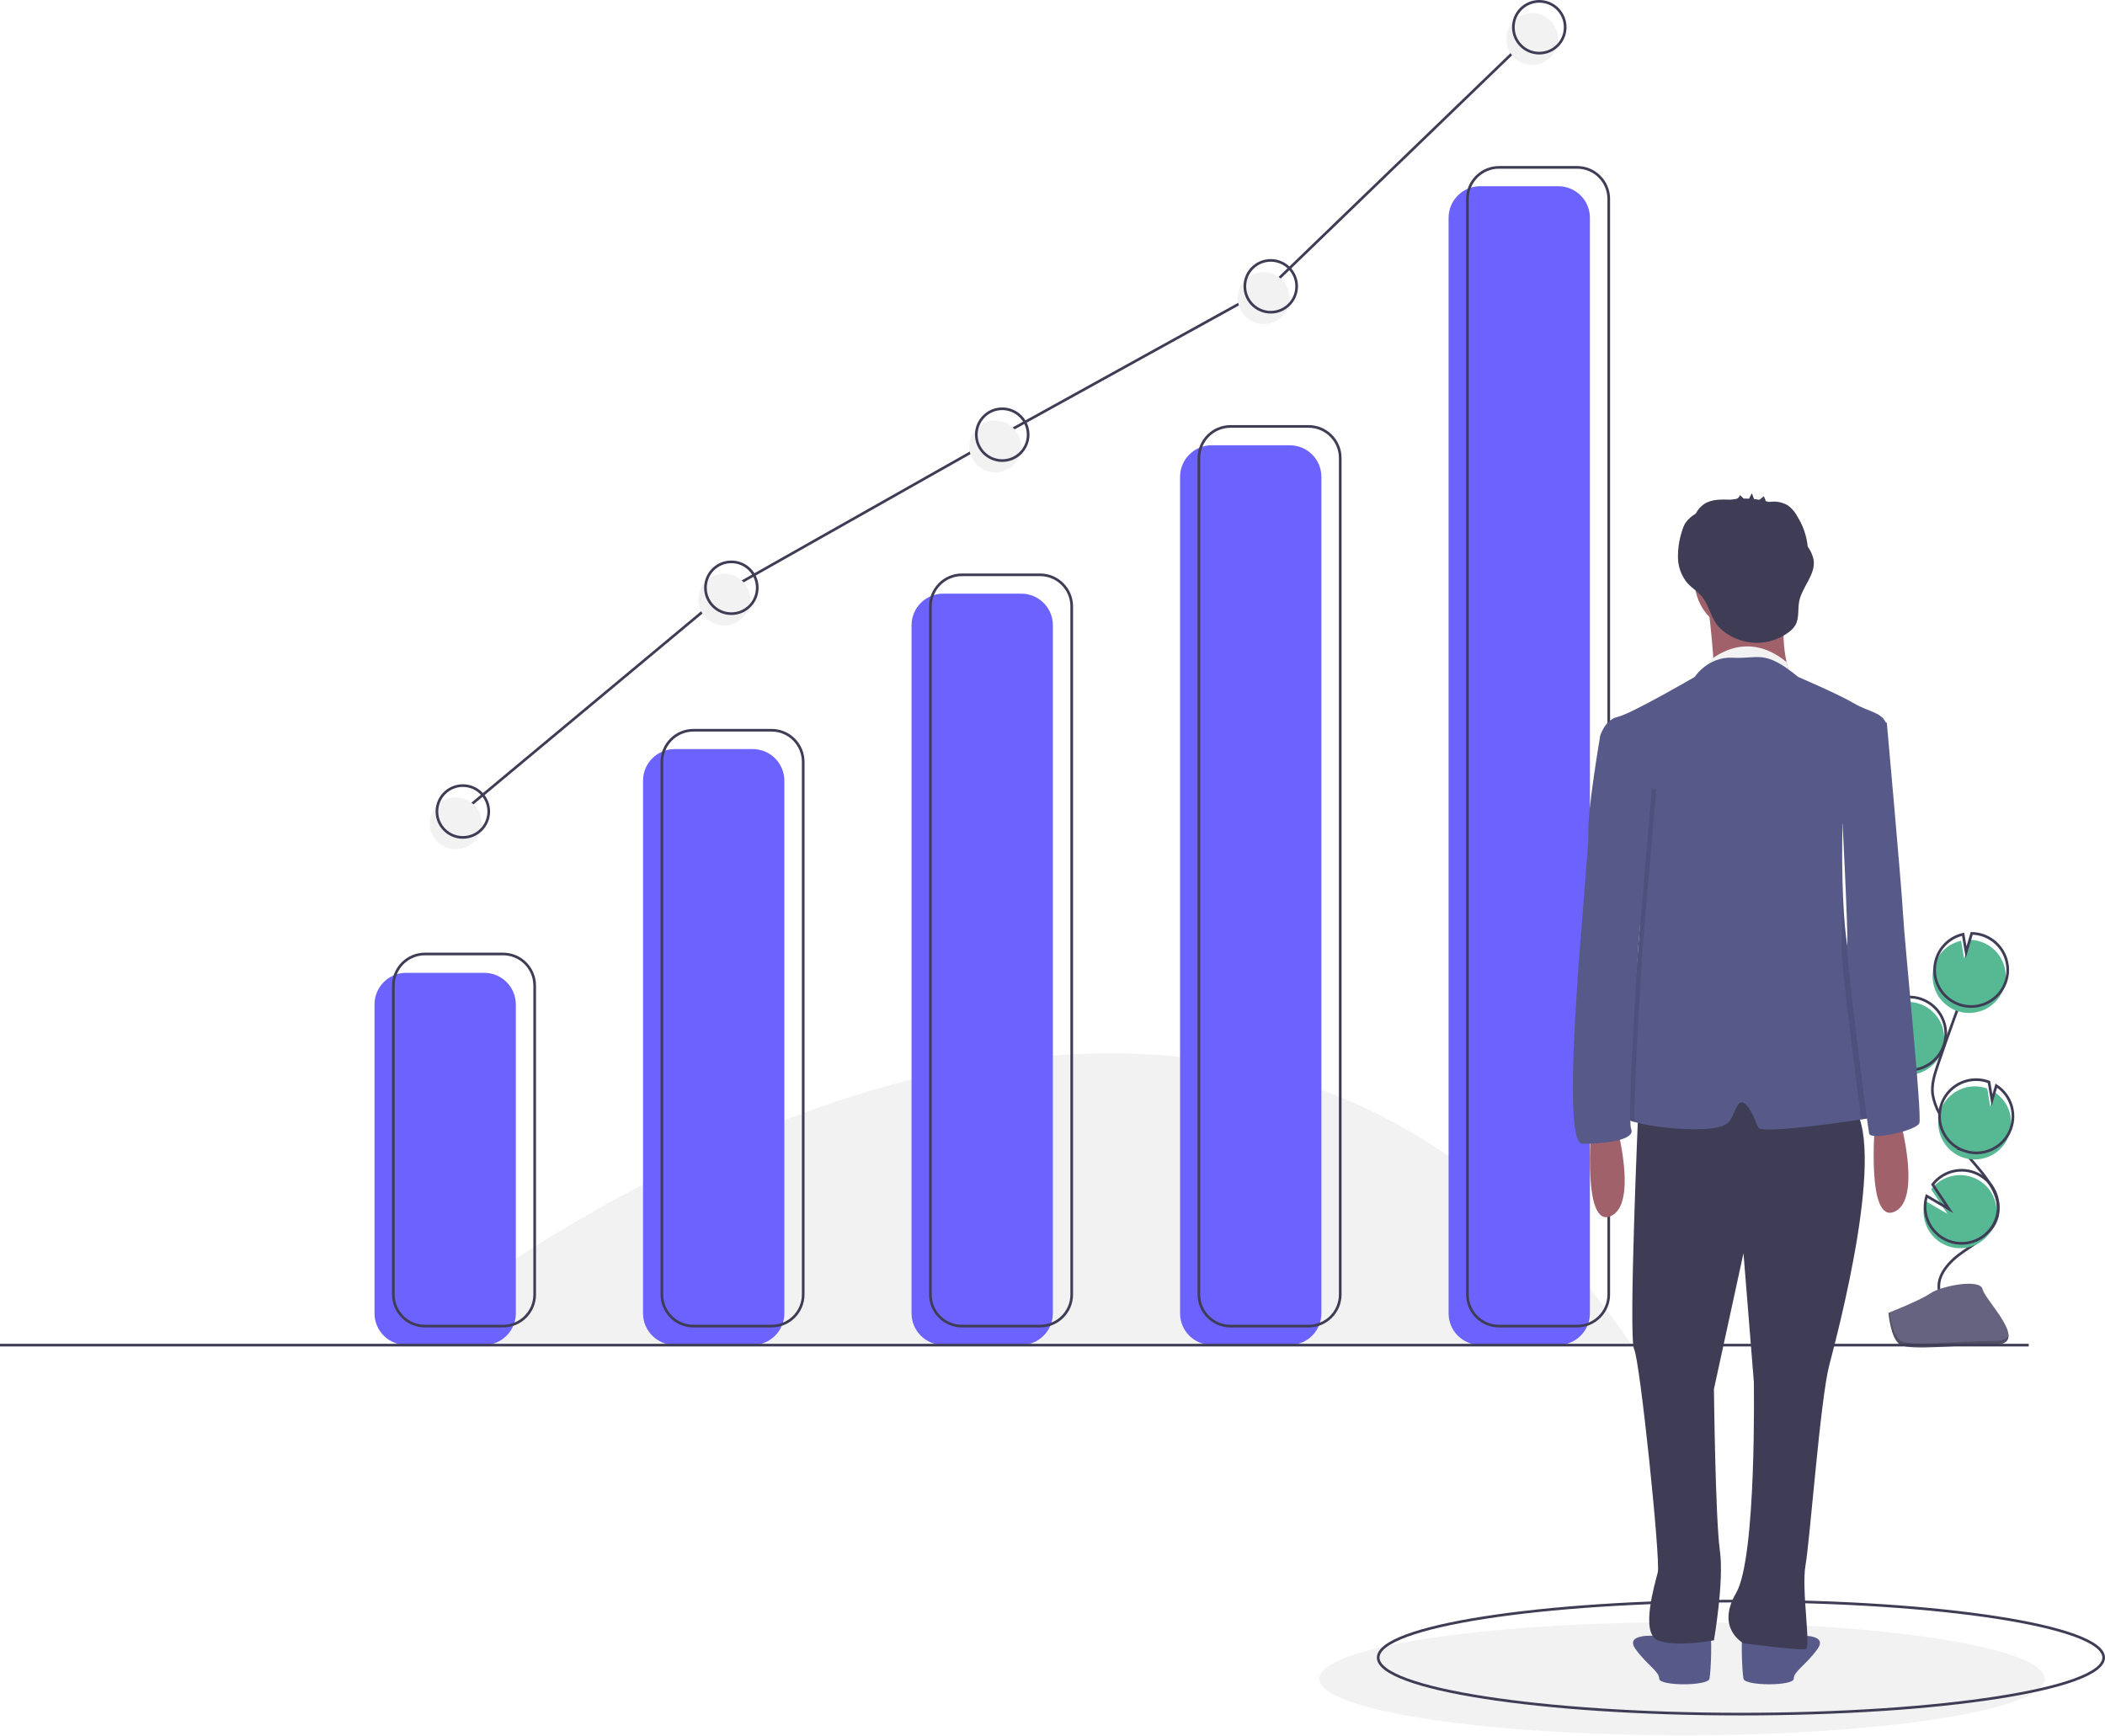
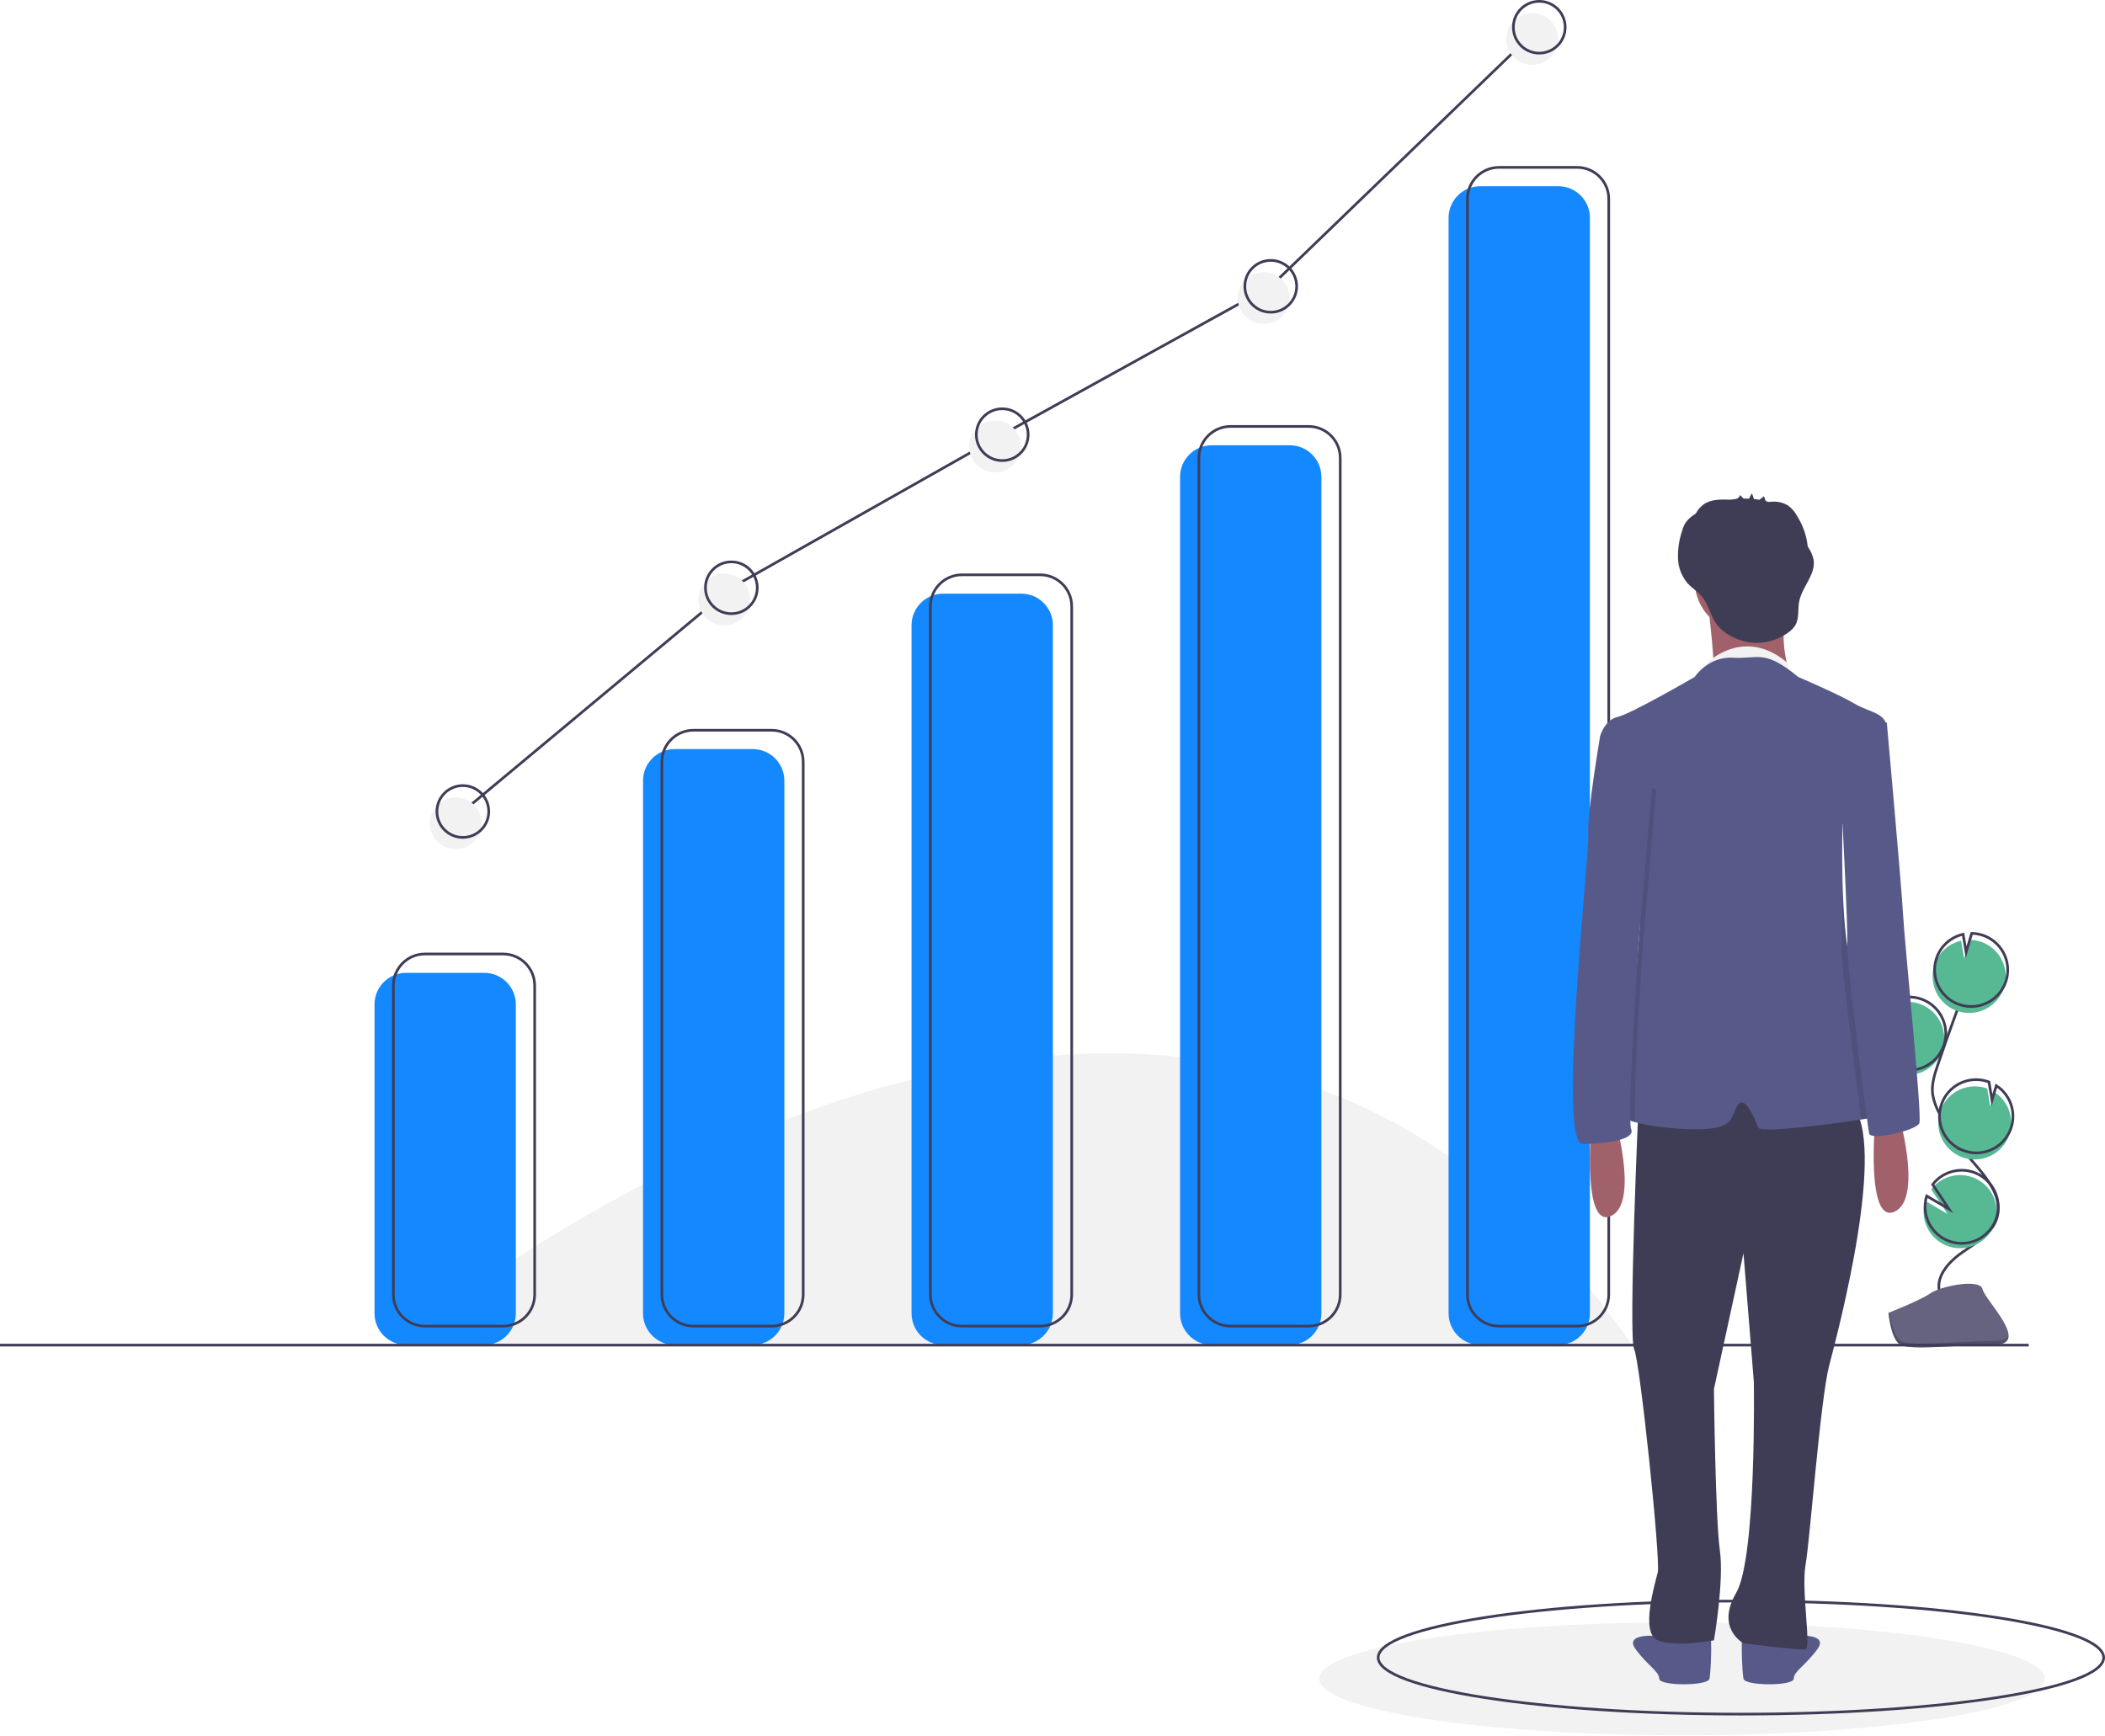
<svg xmlns="http://www.w3.org/2000/svg" id="undraw_investing_7u74" width="789.617" height="651.016" viewBox="0 0 789.617 651.016">
  <path id="Path_88" data-name="Path 88" d="M321.941,637.513s293.782-245.186,462.982,0" transform="translate(-173.063 -133.388)" fill="#f2f2f2" />
  <ellipse id="Ellipse_4" data-name="Ellipse 4" cx="136.067" cy="21.205" rx="136.067" ry="21.205" transform="translate(494.894 608.606)" fill="#f2f2f2" />
  <ellipse id="Ellipse_5" data-name="Ellipse 5" cx="136.067" cy="21.205" rx="136.067" ry="21.205" transform="translate(516.982 600.654)" fill="none" stroke="#3f3d56" stroke-miterlimit="10" stroke-width="1" />
  <path id="Path_89" data-name="Path 89" d="M956.856,533.317A13.72,13.72,0,1,0,958.683,507l.343,7.062-3.341-6.052a13.668,13.668,0,0,0-7.043,7.728,13.451,13.451,0,0,0-.789,3.711,13.718,13.718,0,0,0,9,13.865Z" transform="translate(-245.944 -130.844)" fill="#57b894" />
  <path id="Path_90" data-name="Path 90" d="M976.417,613.67c-1.179-6.006,3.931-11.33,8.979-14.791s10.947-6.861,12.669-12.734c2.475-8.441-4.9-16.171-10.637-22.837a82.607,82.607,0,0,1-10.893-16.189,22.288,22.288,0,0,1-2.605-7.361c-.453-3.742.75-7.465,1.961-11.034q6.051-17.834,12.94-35.368" transform="translate(-248.973 -129.29)" fill="none" stroke="#3f3d56" stroke-miterlimit="10" stroke-width="1" />
  <path id="Path_91" data-name="Path 91" d="M957.495,531.259a13.721,13.721,0,1,0,1.827-26.314l.344,7.062-3.341-6.052a13.669,13.669,0,0,0-7.043,7.728,13.457,13.457,0,0,0-.789,3.711A13.718,13.718,0,0,0,957.495,531.259Z" transform="translate(-246.018 -130.605)" fill="none" stroke="#3f3d56" stroke-miterlimit="10" stroke-width="1" />
  <path id="Path_92" data-name="Path 92" d="M974.751,489.4a13.7,13.7,0,0,1,9.876-8.7l1.13,6.714,2.094-7.051a13.719,13.719,0,1,1-13.1,9.038Z" transform="translate(-248.984 -127.778)" fill="#57b894" />
  <path id="Path_93" data-name="Path 93" d="M975.6,486.659a13.7,13.7,0,0,1,9.876-8.7l1.13,6.714,2.094-7.051a13.719,13.719,0,1,1-13.1,9.038Z" transform="translate(-249.083 -127.458)" fill="none" stroke="#3f3d56" stroke-miterlimit="10" stroke-width="1" />
  <path id="Path_94" data-name="Path 94" d="M985.3,569.172a13.719,13.719,0,0,0,12.143-24.407l-1.61,5.419-1.141-6.793a.239.239,0,0,0-.035-.013,13.72,13.72,0,0,0-9.357,25.795Z" transform="translate(-249.255 -135.019)" fill="#57b894" />
  <path id="Path_95" data-name="Path 95" d="M986.041,566.393a13.719,13.719,0,0,0,12.143-24.407l-1.609,5.419-1.141-6.793a.236.236,0,0,0-.035-.013,13.72,13.72,0,1,0-9.357,25.794Z" transform="translate(-249.341 -134.695)" fill="none" stroke="#3f3d56" stroke-miterlimit="10" stroke-width="1" />
  <path id="Path_96" data-name="Path 96" d="M970.3,596.348a13.713,13.713,0,1,0,2.644-10.744l6.113,9.2-8.353-4.883a13.592,13.592,0,0,0-.4,6.427Z" transform="translate(-248.537 -139.41)" fill="#57b894" />
  <path id="Path_97" data-name="Path 97" d="M970.94,594.29a13.713,13.713,0,1,0,2.644-10.744l6.113,9.2-8.353-4.884a13.592,13.592,0,0,0-.4,6.427Z" transform="translate(-248.611 -139.17)" fill="none" stroke="#3f3d56" stroke-miterlimit="10" stroke-width="1" />
  <path id="Path_98" data-name="Path 98" d="M955.2,637.3s12.107-4.745,15.756-7.343,18.624-5.7,19.529-1.534,18.2,20.725,4.526,20.835-31.761,2.243-35.4.024S955.2,637.3,955.2,637.3Z" transform="translate(-246.803 -144.781)" fill="#656380" />
  <path id="Path_99" data-name="Path 99" d="M995.251,649.24c-13.669.11-31.761,2.243-35.4.024-2.773-1.689-3.879-7.751-4.248-10.548-.256.011-.4.016-.4.016s.767,9.765,4.409,11.983,21.734.086,35.4-.024c3.946-.032,5.309-1.436,5.234-3.515C999.7,648.432,998.193,649.216,995.251,649.24Z" transform="translate(-246.803 -146.217)" opacity="0.2" />
-   <rect id="Rectangle_34" data-name="Rectangle 34" width="53.013" height="139.602" rx="11.851" transform="translate(140.485 364.966)" fill="#6c63ff" />
-   <rect id="Rectangle_35" data-name="Rectangle 35" width="53.013" height="223.539" rx="11.851" transform="translate(241.21 281.028)" fill="#6c63ff" />
-   <rect id="Rectangle_36" data-name="Rectangle 36" width="53.013" height="281.854" rx="11.851" transform="translate(341.935 222.714)" fill="#6c63ff" />
-   <rect id="Rectangle_37" data-name="Rectangle 37" width="53.013" height="337.518" rx="11.851" transform="translate(442.66 167.05)" fill="#6c63ff" />
-   <rect id="Rectangle_38" data-name="Rectangle 38" width="53.013" height="434.709" rx="11.851" transform="translate(543.386 69.859)" fill="#6c63ff" />
+   <rect id="Rectangle_34" data-name="Rectangle 34" width="53.013" height="139.602" rx="11.851" transform="translate(140.485 364.966)" fill="#1488ff" />
+   <rect id="Rectangle_35" data-name="Rectangle 35" width="53.013" height="223.539" rx="11.851" transform="translate(241.21 281.028)" fill="#1488ff" />
+   <rect id="Rectangle_36" data-name="Rectangle 36" width="53.013" height="281.854" rx="11.851" transform="translate(341.935 222.714)" fill="#1488ff" />
+   <rect id="Rectangle_37" data-name="Rectangle 37" width="53.013" height="337.518" rx="11.851" transform="translate(442.66 167.05)" fill="#1488ff" />
+   <rect id="Rectangle_38" data-name="Rectangle 38" width="53.013" height="434.709" rx="11.851" transform="translate(543.386 69.859)" fill="#1488ff" />
  <rect id="Rectangle_39" data-name="Rectangle 39" width="53.013" height="139.602" rx="11.851" transform="translate(147.553 357.898)" fill="none" stroke="#3f3d56" stroke-miterlimit="10" stroke-width="1" />
  <rect id="Rectangle_40" data-name="Rectangle 40" width="53.013" height="223.539" rx="11.851" transform="translate(248.279 273.96)" fill="none" stroke="#3f3d56" stroke-miterlimit="10" stroke-width="1" />
  <rect id="Rectangle_41" data-name="Rectangle 41" width="53.013" height="281.854" rx="11.851" transform="translate(349.004 215.645)" fill="none" stroke="#3f3d56" stroke-miterlimit="10" stroke-width="1" />
  <rect id="Rectangle_42" data-name="Rectangle 42" width="53.013" height="337.518" rx="11.851" transform="translate(449.729 159.981)" fill="none" stroke="#3f3d56" stroke-miterlimit="10" stroke-width="1" />
  <rect id="Rectangle_43" data-name="Rectangle 43" width="53.013" height="434.709" rx="11.851" transform="translate(550.454 62.791)" fill="none" stroke="#3f3d56" stroke-miterlimit="10" stroke-width="1" />
  <line id="Line_5" data-name="Line 5" x1="761" transform="translate(0 504.633)" fill="none" stroke="#3f3d56" stroke-miterlimit="10" stroke-width="1" />
  <path id="Path_100" data-name="Path 100" d="M958.837,556.951s8.315,29.934-2.217,34.369-7.206-33.26-7.206-33.26Z" transform="translate(-246.071 -136.696)" fill="#a0616a" />
  <path id="Path_101" data-name="Path 101" d="M871.551,774s-7.761-.554-10.532,1.109a6.689,6.689,0,0,1-5.543.554s-12.2-1.109-7.761,4.989,8.869,8.315,8.869,11.086,18.293,2.772,18.847,0,1.109-17.184,0-17.739S871.551,774,871.551,774Z" transform="translate(-234.174 -161.941)" fill="#575a89" />
  <path id="Path_102" data-name="Path 102" d="M897.437,774s7.761-.554,10.532,1.109a6.689,6.689,0,0,0,5.543.554s12.2-1.109,7.761,4.989-8.869,8.315-8.869,11.087-18.293,2.772-18.847,0-1.109-17.184,0-17.739S897.437,774,897.437,774Z" transform="translate(-239.55 -161.941)" fill="#575a89" />
  <path id="Path_103" data-name="Path 103" d="M848.788,549.206s-3.88,87.585-1.663,92.02,9.978,79.27,8.869,83.7-6.652,22.728,0,25.5,21.065,0,21.065,0,3.88-22.173,2.217-33.814-2.217-60.422-2.217-60.422l11.087-51,3.88,48.227s1.109,65.966-6.652,79.27,2.772,18.847,2.772,18.847,21.065,2.772,23.282,2.217-1.663-22.173,0-31.6,5.543-62.085,8.869-74.835,22.173-83.7,8.315-98.117S848.788,549.206,848.788,549.206Z" transform="translate(-234.138 -135.048)" fill="#3f3d56" />
  <circle id="Ellipse_6" data-name="Ellipse 6" cx="19.402" cy="19.402" r="19.402" transform="translate(635.714 198.522)" fill="#a0616a" />
  <path id="Path_104" data-name="Path 104" d="M878.584,337.773s3.326,26.608,1.663,27.162,29.38,0,29.38,0-6.1-16.076,0-28.825Z" transform="translate(-237.881 -110.98)" fill="#a0616a" />
  <path id="Path_105" data-name="Path 105" d="M878.584,361.681s13.511-13.3,29.483,0l1.034,3.966-8.344-.085H878.584Z" transform="translate(-237.881 -113.269)" fill="#f2f2f2" />
  <path id="Path_106" data-name="Path 106" d="M939.216,532.387c-1.281.255-4.418.776-8.509,1.4-13.62,2.057-37.755,5.172-38.609,3.038-1.109-2.772-4.989-12.75-7.761-8.315s-1.109,8.315-12.75,8.869c-7.921.377-19.435-.787-25.81-2.616-2.993-.859-4.856-1.862-4.679-2.927.554-3.326,6.652-66.52,6.652-72.618s2.217-35.477,2.217-35.477L834.037,392.39l-1.253-2.467s1.663-6.1,6.652-7.206,28.825-14.967,28.825-14.967,4.989-7.761,14.413-7.206,11.641-3.326,24.391,7.206c0,0,15.521,6.652,21.065,9.978s11.641,3.326,12.2,8.869c.111,1.114-.493,3.259-1.53,5.97C935,402.5,925.4,420.079,923.9,422.818c-.133.238-.205.366-.205.366s-.288,9.967.017,21.636v.028c.3,11.192,1.142,23.947,3.309,31C931.456,490.258,944.759,531.279,939.216,532.387Z" transform="translate(-232.548 -113.795)" fill="#575a89" />
  <path id="Path_107" data-name="Path 107" d="M916.7,315.659a13.215,13.215,0,0,0-2.193-4.9,26.475,26.475,0,0,0-3.952-11.4,11.963,11.963,0,0,0-3.541-4.087,10.453,10.453,0,0,0-5.571-1.389c-.354-.006-.99.1-1.562.127-.366-.113-.736-.215-1.107-.31-.216-.481-.645-1.884-.765-1.789l-1.617,1.284c-.683-.119-1.37-.211-2.06-.285l-.753-2.148a14.715,14.715,0,0,0-1.068,2.007q-1.029-.05-2.06-.035l-1.374-1.32a1.938,1.938,0,0,1-1.516,1.485c-.632.065-1.262.15-1.889.251h-.153c-3.384-.084-7.024-.236-9.854,1.621a9.71,9.71,0,0,0-3.137,3.56c-.346.235-.694.469-1.031.719a11.264,11.264,0,0,0-2.9,2.877,12.2,12.2,0,0,0-1.284,3.112,29.831,29.831,0,0,0-1.478,10.19,15.124,15.124,0,0,0,3.718,9.438c1.451,1.559,3.3,2.711,4.749,4.268,2.992,3.207,3.553,7.679,6.112,11.072,2.707,3.589,7.647,5.95,11.986,6.627a20.021,20.021,0,0,0,14.915-3.72,9.228,9.228,0,0,0,2.54-2.662c1.506-2.6.868-5.879,1.427-8.835C912.324,325.873,917.612,321.223,916.7,315.659Z" transform="translate(-236.395 -105.699)" fill="#3f3d56" />
  <path id="Path_108" data-name="Path 108" d="M838.378,558.833s8.315,29.934-2.217,34.369-7.206-33.26-7.206-33.26Z" transform="translate(-232.044 -136.915)" fill="#a0616a" />
  <path id="Path_109" data-name="Path 109" d="M849.019,471.691s-3.636,53.97-3.077,66.975c-2.993-.859-4.856-1.862-4.678-2.927.554-3.326,6.652-66.52,6.652-72.618s2.217-35.477,2.217-35.477L834.2,396.3c.255-1.552.41-2.467.41-2.467l8.038,16.907,11.364,3.049Z" transform="translate(-232.713 -117.701)" opacity="0.1" />
  <path id="Path_110" data-name="Path 110" d="M835.315,390.065l-3.88,3.326s-4.989,29.38-4.435,36.586-11.641,116.41-2.217,116.41,19.956-1.663,18.293-5.543,2.768-69.591,2.768-69.591l4.992-57.906Z" transform="translate(-231.199 -117.262)" fill="#575a89" />
  <path id="Path_111" data-name="Path 111" d="M950.8,395.816c-3.8,9.934-13.393,27.512-14.895,30.25.044-7.09.072-12.107.072-12.107l11.641-23.836,2.494-1.94S950.382,391.115,950.8,395.816Z" transform="translate(-244.557 -117.043)" opacity="0.1" />
  <path id="Path_112" data-name="Path 112" d="M951.139,543.532c-1.281.255-4.418.776-8.509,1.4-2.123-15.7-7.8-60.844-7.439-65.1.177-2.1.327-12.45.443-23.842.3,11.192,1.142,23.947,3.309,31C943.379,501.4,956.682,542.423,951.139,543.532Z" transform="translate(-244.471 -124.939)" opacity="0.1" />
  <path id="Path_113" data-name="Path 113" d="M943.918,385.673l8.315,2.217s5.543,61.531,6.1,72.063,7.206,75.389,6.1,78.161-18.293,6.652-18.847,3.88-8.613-65.314-8.187-70.351-2.346-57.145-2.346-57.145Z" transform="translate(-244.457 -116.751)" fill="#575a89" />
  <path id="Path_114" data-name="Path 114" d="M196.5,305.723l100.725-83.938,101.609-57.431,100.725-55.664L600.284,11.5" transform="translate(-22.882 -1.281)" fill="none" stroke="#3f3d56" stroke-miterlimit="10" stroke-width="1" />
  <circle id="Ellipse_7" data-name="Ellipse 7" cx="9.719" cy="9.719" r="9.719" transform="translate(161.249 299.141)" fill="#f2f2f2" />
  <circle id="Ellipse_8" data-name="Ellipse 8" cx="9.719" cy="9.719" r="9.719" transform="translate(261.974 215.204)" fill="#f2f2f2" />
  <circle id="Ellipse_9" data-name="Ellipse 9" cx="9.719" cy="9.719" r="9.719" transform="translate(363.582 157.773)" fill="#f2f2f2" />
  <circle id="Ellipse_10" data-name="Ellipse 10" cx="9.719" cy="9.719" r="9.719" transform="translate(464.308 102.109)" fill="#f2f2f2" />
  <circle id="Ellipse_11" data-name="Ellipse 11" cx="9.719" cy="9.719" r="9.719" transform="translate(565.033 4.918)" fill="#f2f2f2" />
  <circle id="Ellipse_12" data-name="Ellipse 12" cx="9.719" cy="9.719" r="9.719" transform="translate(163.899 294.723)" fill="none" stroke="#3f3d56" stroke-miterlimit="10" stroke-width="1" />
  <circle id="Ellipse_13" data-name="Ellipse 13" cx="9.719" cy="9.719" r="9.719" transform="translate(264.624 210.786)" fill="none" stroke="#3f3d56" stroke-miterlimit="10" stroke-width="1" />
  <circle id="Ellipse_14" data-name="Ellipse 14" cx="9.719" cy="9.719" r="9.719" transform="translate(366.233 153.355)" fill="none" stroke="#3f3d56" stroke-miterlimit="10" stroke-width="1" />
  <circle id="Ellipse_15" data-name="Ellipse 15" cx="9.719" cy="9.719" r="9.719" transform="translate(466.958 97.691)" fill="none" stroke="#3f3d56" stroke-miterlimit="10" stroke-width="1" />
  <circle id="Ellipse_16" data-name="Ellipse 16" cx="9.719" cy="9.719" r="9.719" transform="translate(567.683 0.5)" fill="none" stroke="#3f3d56" stroke-miterlimit="10" stroke-width="1" />
</svg>
